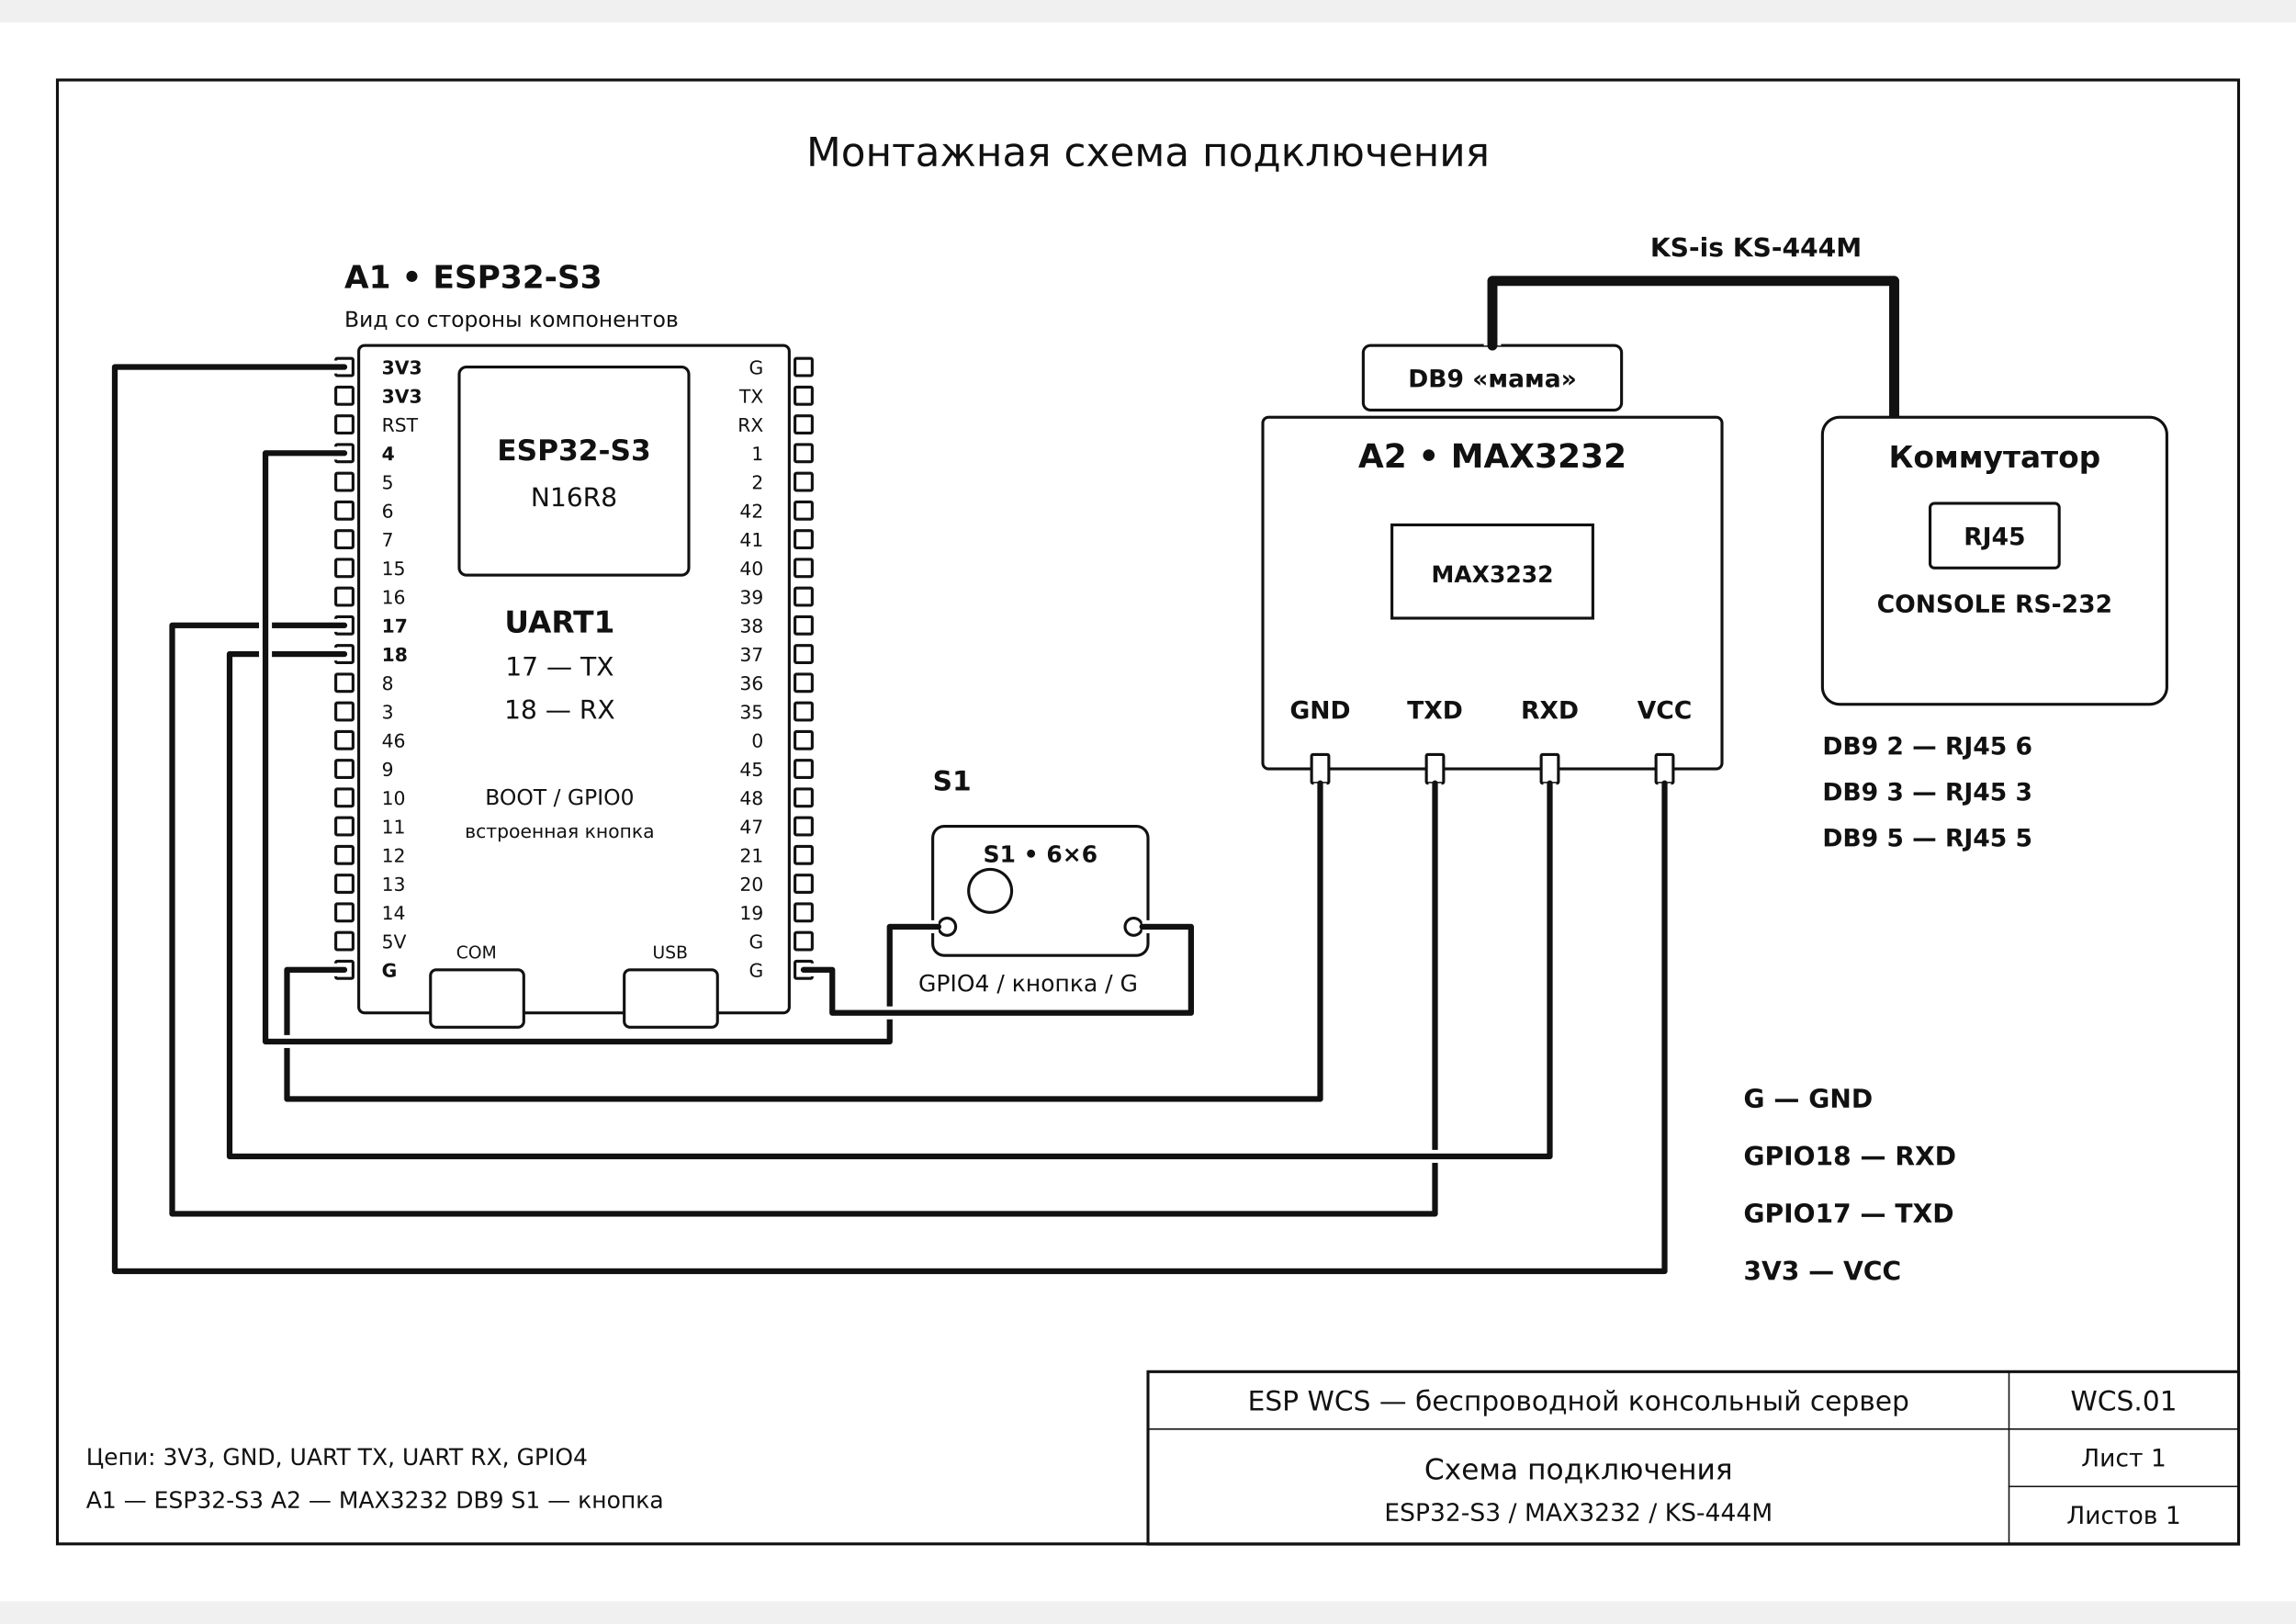
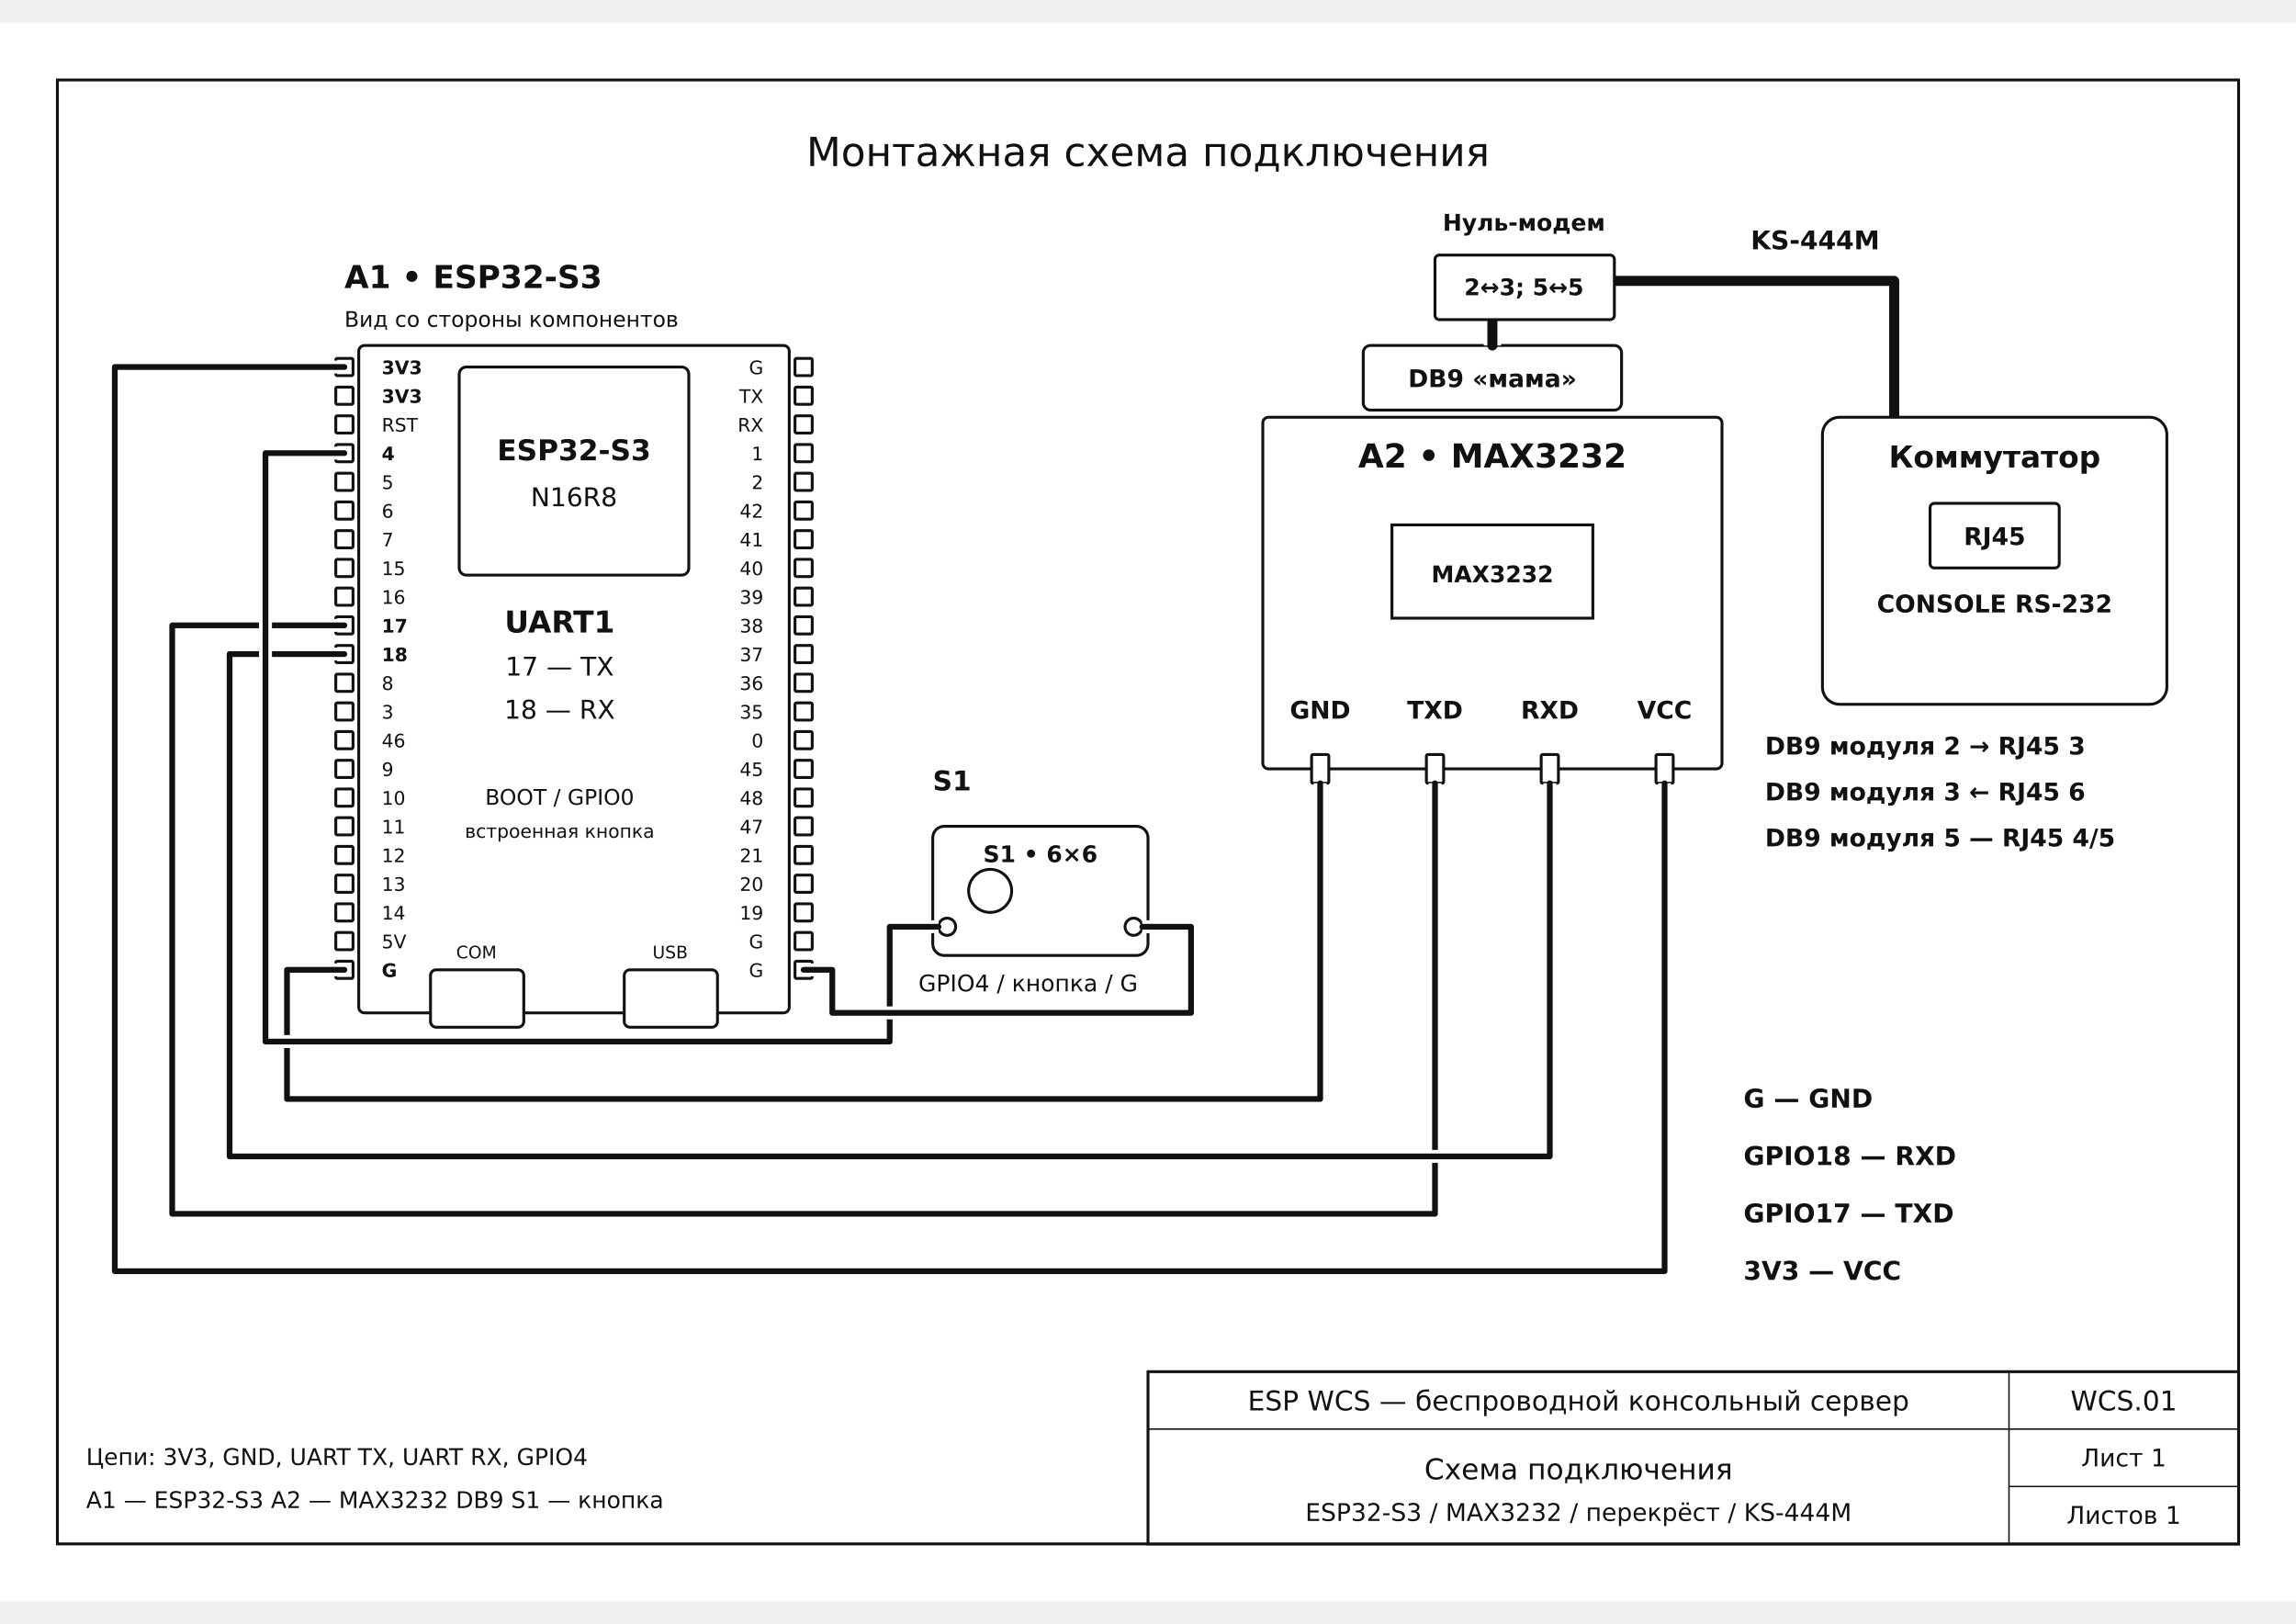
<svg xmlns="http://www.w3.org/2000/svg" width="420mm" height="297mm" viewBox="0 0 1600 1100" role="img" style="background:white">
  <rect width="1600" height="1100" fill="white" />
  <rect x="40" y="40" width="1520" height="1020" rx="0" fill="white" stroke="#111111" stroke-width="2" />
  <text x="800" y="100" font-family="DejaVu Sans, sans-serif" font-size="28" fill="#111111" font-weight="400" text-anchor="middle">Монтажная схема подключения</text>
  <text x="240" y="185" font-family="DejaVu Sans, sans-serif" font-size="22" fill="#111111" font-weight="700" text-anchor="start">A1 • ESP32-S3</text>
  <text x="240" y="212" font-family="DejaVu Sans, sans-serif" font-size="15" fill="#111111" font-weight="400" text-anchor="start">Вид со стороны компонентов</text>
  <rect x="250" y="225" width="300" height="465" rx="4" fill="white" stroke="#111111" stroke-width="2" />
  <rect x="320" y="240" width="160" height="145" rx="5" fill="#ffffff" stroke="#111111" stroke-width="2" />
  <text x="400" y="305" font-family="DejaVu Sans, sans-serif" font-size="20" fill="#111111" font-weight="700" text-anchor="middle">ESP32-S3</text>
  <text x="400" y="337" font-family="DejaVu Sans, sans-serif" font-size="18" fill="#111111" font-weight="400" text-anchor="middle">N16R8</text>
  <rect x="330" y="245" width="140" height="30" rx="2" fill="#ffffff" stroke="#ffffff" stroke-width="2" />
  <rect x="234" y="234" width="12" height="12" rx="1" fill="white" stroke="#111111" stroke-width="2" />
  <rect x="554" y="234" width="12" height="12" rx="1" fill="white" stroke="#111111" stroke-width="2" />
  <text x="266" y="245" font-family="DejaVu Sans, sans-serif" font-size="13" fill="#111111" font-weight="700" text-anchor="start">3V3</text>
  <text x="532" y="245" font-family="DejaVu Sans, sans-serif" font-size="13" fill="#111111" font-weight="400" text-anchor="end">G</text>
  <rect x="234" y="254" width="12" height="12" rx="1" fill="white" stroke="#111111" stroke-width="2" />
  <rect x="554" y="254" width="12" height="12" rx="1" fill="white" stroke="#111111" stroke-width="2" />
  <text x="266" y="265" font-family="DejaVu Sans, sans-serif" font-size="13" fill="#111111" font-weight="700" text-anchor="start">3V3</text>
  <text x="532" y="265" font-family="DejaVu Sans, sans-serif" font-size="13" fill="#111111" font-weight="400" text-anchor="end">TX</text>
  <rect x="234" y="274" width="12" height="12" rx="1" fill="white" stroke="#111111" stroke-width="2" />
  <rect x="554" y="274" width="12" height="12" rx="1" fill="white" stroke="#111111" stroke-width="2" />
  <text x="266" y="285" font-family="DejaVu Sans, sans-serif" font-size="13" fill="#111111" font-weight="400" text-anchor="start">RST</text>
  <text x="532" y="285" font-family="DejaVu Sans, sans-serif" font-size="13" fill="#111111" font-weight="400" text-anchor="end">RX</text>
  <rect x="234" y="294" width="12" height="12" rx="1" fill="white" stroke="#111111" stroke-width="2" />
  <rect x="554" y="294" width="12" height="12" rx="1" fill="white" stroke="#111111" stroke-width="2" />
  <text x="266" y="305" font-family="DejaVu Sans, sans-serif" font-size="13" fill="#111111" font-weight="700" text-anchor="start">4</text>
  <text x="532" y="305" font-family="DejaVu Sans, sans-serif" font-size="13" fill="#111111" font-weight="400" text-anchor="end">1</text>
  <rect x="234" y="314" width="12" height="12" rx="1" fill="white" stroke="#111111" stroke-width="2" />
  <rect x="554" y="314" width="12" height="12" rx="1" fill="white" stroke="#111111" stroke-width="2" />
  <text x="266" y="325" font-family="DejaVu Sans, sans-serif" font-size="13" fill="#111111" font-weight="400" text-anchor="start">5</text>
  <text x="532" y="325" font-family="DejaVu Sans, sans-serif" font-size="13" fill="#111111" font-weight="400" text-anchor="end">2</text>
  <rect x="234" y="334" width="12" height="12" rx="1" fill="white" stroke="#111111" stroke-width="2" />
  <rect x="554" y="334" width="12" height="12" rx="1" fill="white" stroke="#111111" stroke-width="2" />
  <text x="266" y="345" font-family="DejaVu Sans, sans-serif" font-size="13" fill="#111111" font-weight="400" text-anchor="start">6</text>
  <text x="532" y="345" font-family="DejaVu Sans, sans-serif" font-size="13" fill="#111111" font-weight="400" text-anchor="end">42</text>
  <rect x="234" y="354" width="12" height="12" rx="1" fill="white" stroke="#111111" stroke-width="2" />
  <rect x="554" y="354" width="12" height="12" rx="1" fill="white" stroke="#111111" stroke-width="2" />
  <text x="266" y="365" font-family="DejaVu Sans, sans-serif" font-size="13" fill="#111111" font-weight="400" text-anchor="start">7</text>
  <text x="532" y="365" font-family="DejaVu Sans, sans-serif" font-size="13" fill="#111111" font-weight="400" text-anchor="end">41</text>
  <rect x="234" y="374" width="12" height="12" rx="1" fill="white" stroke="#111111" stroke-width="2" />
  <rect x="554" y="374" width="12" height="12" rx="1" fill="white" stroke="#111111" stroke-width="2" />
  <text x="266" y="385" font-family="DejaVu Sans, sans-serif" font-size="13" fill="#111111" font-weight="400" text-anchor="start">15</text>
  <text x="532" y="385" font-family="DejaVu Sans, sans-serif" font-size="13" fill="#111111" font-weight="400" text-anchor="end">40</text>
  <rect x="234" y="394" width="12" height="12" rx="1" fill="white" stroke="#111111" stroke-width="2" />
  <rect x="554" y="394" width="12" height="12" rx="1" fill="white" stroke="#111111" stroke-width="2" />
  <text x="266" y="405" font-family="DejaVu Sans, sans-serif" font-size="13" fill="#111111" font-weight="400" text-anchor="start">16</text>
  <text x="532" y="405" font-family="DejaVu Sans, sans-serif" font-size="13" fill="#111111" font-weight="400" text-anchor="end">39</text>
  <rect x="234" y="414" width="12" height="12" rx="1" fill="white" stroke="#111111" stroke-width="2" />
  <rect x="554" y="414" width="12" height="12" rx="1" fill="white" stroke="#111111" stroke-width="2" />
  <text x="266" y="425" font-family="DejaVu Sans, sans-serif" font-size="13" fill="#111111" font-weight="700" text-anchor="start">17</text>
  <text x="532" y="425" font-family="DejaVu Sans, sans-serif" font-size="13" fill="#111111" font-weight="400" text-anchor="end">38</text>
  <rect x="234" y="434" width="12" height="12" rx="1" fill="white" stroke="#111111" stroke-width="2" />
  <rect x="554" y="434" width="12" height="12" rx="1" fill="white" stroke="#111111" stroke-width="2" />
  <text x="266" y="445" font-family="DejaVu Sans, sans-serif" font-size="13" fill="#111111" font-weight="700" text-anchor="start">18</text>
  <text x="532" y="445" font-family="DejaVu Sans, sans-serif" font-size="13" fill="#111111" font-weight="400" text-anchor="end">37</text>
  <rect x="234" y="454" width="12" height="12" rx="1" fill="white" stroke="#111111" stroke-width="2" />
  <rect x="554" y="454" width="12" height="12" rx="1" fill="white" stroke="#111111" stroke-width="2" />
  <text x="266" y="465" font-family="DejaVu Sans, sans-serif" font-size="13" fill="#111111" font-weight="400" text-anchor="start">8</text>
  <text x="532" y="465" font-family="DejaVu Sans, sans-serif" font-size="13" fill="#111111" font-weight="400" text-anchor="end">36</text>
  <rect x="234" y="474" width="12" height="12" rx="1" fill="white" stroke="#111111" stroke-width="2" />
  <rect x="554" y="474" width="12" height="12" rx="1" fill="white" stroke="#111111" stroke-width="2" />
  <text x="266" y="485" font-family="DejaVu Sans, sans-serif" font-size="13" fill="#111111" font-weight="400" text-anchor="start">3</text>
  <text x="532" y="485" font-family="DejaVu Sans, sans-serif" font-size="13" fill="#111111" font-weight="400" text-anchor="end">35</text>
  <rect x="234" y="494" width="12" height="12" rx="1" fill="white" stroke="#111111" stroke-width="2" />
  <rect x="554" y="494" width="12" height="12" rx="1" fill="white" stroke="#111111" stroke-width="2" />
  <text x="266" y="505" font-family="DejaVu Sans, sans-serif" font-size="13" fill="#111111" font-weight="400" text-anchor="start">46</text>
  <text x="532" y="505" font-family="DejaVu Sans, sans-serif" font-size="13" fill="#111111" font-weight="400" text-anchor="end">0</text>
  <rect x="234" y="514" width="12" height="12" rx="1" fill="white" stroke="#111111" stroke-width="2" />
  <rect x="554" y="514" width="12" height="12" rx="1" fill="white" stroke="#111111" stroke-width="2" />
  <text x="266" y="525" font-family="DejaVu Sans, sans-serif" font-size="13" fill="#111111" font-weight="400" text-anchor="start">9</text>
  <text x="532" y="525" font-family="DejaVu Sans, sans-serif" font-size="13" fill="#111111" font-weight="400" text-anchor="end">45</text>
  <rect x="234" y="534" width="12" height="12" rx="1" fill="white" stroke="#111111" stroke-width="2" />
  <rect x="554" y="534" width="12" height="12" rx="1" fill="white" stroke="#111111" stroke-width="2" />
  <text x="266" y="545" font-family="DejaVu Sans, sans-serif" font-size="13" fill="#111111" font-weight="400" text-anchor="start">10</text>
  <text x="532" y="545" font-family="DejaVu Sans, sans-serif" font-size="13" fill="#111111" font-weight="400" text-anchor="end">48</text>
  <rect x="234" y="554" width="12" height="12" rx="1" fill="white" stroke="#111111" stroke-width="2" />
  <rect x="554" y="554" width="12" height="12" rx="1" fill="white" stroke="#111111" stroke-width="2" />
  <text x="266" y="565" font-family="DejaVu Sans, sans-serif" font-size="13" fill="#111111" font-weight="400" text-anchor="start">11</text>
  <text x="532" y="565" font-family="DejaVu Sans, sans-serif" font-size="13" fill="#111111" font-weight="400" text-anchor="end">47</text>
  <rect x="234" y="574" width="12" height="12" rx="1" fill="white" stroke="#111111" stroke-width="2" />
  <rect x="554" y="574" width="12" height="12" rx="1" fill="white" stroke="#111111" stroke-width="2" />
  <text x="266" y="585" font-family="DejaVu Sans, sans-serif" font-size="13" fill="#111111" font-weight="400" text-anchor="start">12</text>
  <text x="532" y="585" font-family="DejaVu Sans, sans-serif" font-size="13" fill="#111111" font-weight="400" text-anchor="end">21</text>
  <rect x="234" y="594" width="12" height="12" rx="1" fill="white" stroke="#111111" stroke-width="2" />
  <rect x="554" y="594" width="12" height="12" rx="1" fill="white" stroke="#111111" stroke-width="2" />
  <text x="266" y="605" font-family="DejaVu Sans, sans-serif" font-size="13" fill="#111111" font-weight="400" text-anchor="start">13</text>
  <text x="532" y="605" font-family="DejaVu Sans, sans-serif" font-size="13" fill="#111111" font-weight="400" text-anchor="end">20</text>
  <rect x="234" y="614" width="12" height="12" rx="1" fill="white" stroke="#111111" stroke-width="2" />
  <rect x="554" y="614" width="12" height="12" rx="1" fill="white" stroke="#111111" stroke-width="2" />
  <text x="266" y="625" font-family="DejaVu Sans, sans-serif" font-size="13" fill="#111111" font-weight="400" text-anchor="start">14</text>
  <text x="532" y="625" font-family="DejaVu Sans, sans-serif" font-size="13" fill="#111111" font-weight="400" text-anchor="end">19</text>
  <rect x="234" y="634" width="12" height="12" rx="1" fill="white" stroke="#111111" stroke-width="2" />
  <rect x="554" y="634" width="12" height="12" rx="1" fill="white" stroke="#111111" stroke-width="2" />
  <text x="266" y="645" font-family="DejaVu Sans, sans-serif" font-size="13" fill="#111111" font-weight="400" text-anchor="start">5V</text>
  <text x="532" y="645" font-family="DejaVu Sans, sans-serif" font-size="13" fill="#111111" font-weight="400" text-anchor="end">G</text>
  <rect x="234" y="654" width="12" height="12" rx="1" fill="white" stroke="#111111" stroke-width="2" />
  <rect x="554" y="654" width="12" height="12" rx="1" fill="white" stroke="#111111" stroke-width="2" />
  <text x="266" y="665" font-family="DejaVu Sans, sans-serif" font-size="13" fill="#111111" font-weight="700" text-anchor="start">G</text>
  <text x="532" y="665" font-family="DejaVu Sans, sans-serif" font-size="13" fill="#111111" font-weight="400" text-anchor="end">G</text>
  <rect x="300" y="660" width="65" height="40" rx="4" fill="#ffffff" stroke="#111111" stroke-width="2" />
  <rect x="435" y="660" width="65" height="40" rx="4" fill="#ffffff" stroke="#111111" stroke-width="2" />
  <text x="332" y="652" font-family="DejaVu Sans, sans-serif" font-size="12" fill="#111111" font-weight="400" text-anchor="middle">COM</text>
  <text x="467" y="652" font-family="DejaVu Sans, sans-serif" font-size="12" fill="#111111" font-weight="400" text-anchor="middle">USB</text>
  <text x="390" y="425" font-family="DejaVu Sans, sans-serif" font-size="21" fill="#111111" font-weight="700" text-anchor="middle">UART1</text>
  <text x="390" y="455" font-family="DejaVu Sans, sans-serif" font-size="18" fill="#111111" font-weight="400" text-anchor="middle">17 — TX</text>
  <text x="390" y="485" font-family="DejaVu Sans, sans-serif" font-size="18" fill="#111111" font-weight="400" text-anchor="middle">18 — RX</text>
  <text x="390" y="545" font-family="DejaVu Sans, sans-serif" font-size="15" fill="#111111" font-weight="400" text-anchor="middle">BOOT / GPIO0</text>
  <text x="390" y="568" font-family="DejaVu Sans, sans-serif" font-size="13" fill="#111111" font-weight="400" text-anchor="middle">встроенная кнопка</text>
  <rect x="880" y="275" width="320" height="245" rx="4" fill="white" stroke="#111111" stroke-width="2" />
  <text x="1040" y="310" font-family="DejaVu Sans, sans-serif" font-size="23" fill="#111111" font-weight="700" text-anchor="middle">A2 • MAX3232</text>
  <rect x="970" y="350" width="140" height="65" rx="0" fill="white" stroke="#111111" stroke-width="2" />
  <text x="1040" y="390" font-family="DejaVu Sans, sans-serif" font-size="16" fill="#111111" font-weight="700" text-anchor="middle">MAX3232</text>
  <rect x="950" y="225" width="180" height="45" rx="5" fill="#ffffff" stroke="#111111" stroke-width="2" />
  <text x="1040" y="254" font-family="DejaVu Sans, sans-serif" font-size="17" fill="#111111" font-weight="700" text-anchor="middle">DB9 «мама»</text>
  <text x="920" y="485" font-family="DejaVu Sans, sans-serif" font-size="17" fill="#111111" font-weight="700" text-anchor="middle">GND</text>
  <rect x="914" y="510" width="12" height="20" rx="1" fill="white" stroke="#111111" stroke-width="2" />
  <text x="1000" y="485" font-family="DejaVu Sans, sans-serif" font-size="17" fill="#111111" font-weight="700" text-anchor="middle">TXD</text>
  <rect x="994" y="510" width="12" height="20" rx="1" fill="white" stroke="#111111" stroke-width="2" />
  <text x="1080" y="485" font-family="DejaVu Sans, sans-serif" font-size="17" fill="#111111" font-weight="700" text-anchor="middle">RXD</text>
  <rect x="1074" y="510" width="12" height="20" rx="1" fill="white" stroke="#111111" stroke-width="2" />
  <text x="1160" y="485" font-family="DejaVu Sans, sans-serif" font-size="17" fill="#111111" font-weight="700" text-anchor="middle">VCC</text>
  <rect x="1154" y="510" width="12" height="20" rx="1" fill="white" stroke="#111111" stroke-width="2" />
  <polyline points="240,240 80,240 80,870 1160,870 1160,530" fill="none" stroke="white" stroke-width="9" stroke-linejoin="round" />
  <polyline points="240,240 80,240 80,870 1160,870 1160,530" fill="none" stroke="#111111" stroke-width="4" stroke-linejoin="round" stroke-linecap="round" />
  <polyline points="240,420 120,420 120,830 1000,830 1000,530" fill="none" stroke="white" stroke-width="9" stroke-linejoin="round" />
  <polyline points="240,420 120,420 120,830 1000,830 1000,530" fill="none" stroke="#111111" stroke-width="4" stroke-linejoin="round" stroke-linecap="round" />
  <polyline points="240,440 160,440 160,790 1080,790 1080,530" fill="none" stroke="white" stroke-width="9" stroke-linejoin="round" />
  <polyline points="240,440 160,440 160,790 1080,790 1080,530" fill="none" stroke="#111111" stroke-width="4" stroke-linejoin="round" stroke-linecap="round" />
  <polyline points="240,660 200,660 200,750 920,750 920,530" fill="none" stroke="white" stroke-width="9" stroke-linejoin="round" />
  <polyline points="240,660 200,660 200,750 920,750 920,530" fill="none" stroke="#111111" stroke-width="4" stroke-linejoin="round" stroke-linecap="round" />
  <text x="1215" y="876" font-family="DejaVu Sans, sans-serif" font-size="18" fill="#111111" font-weight="700" text-anchor="start">3V3 — VCC</text>
  <text x="1215" y="836" font-family="DejaVu Sans, sans-serif" font-size="18" fill="#111111" font-weight="700" text-anchor="start">GPIO17 — TXD</text>
  <text x="1215" y="796" font-family="DejaVu Sans, sans-serif" font-size="18" fill="#111111" font-weight="700" text-anchor="start">GPIO18 — RXD</text>
  <text x="1215" y="756" font-family="DejaVu Sans, sans-serif" font-size="18" fill="#111111" font-weight="700" text-anchor="start">G — GND</text>
  <rect x="650" y="560" width="150" height="90" rx="8" fill="#ffffff" stroke="#111111" stroke-width="2" />
  <circle cx="690" cy="605" r="15" fill="white" stroke="#111111" stroke-width="2" />
  <circle cx="660" cy="630" r="6" fill="white" stroke="#111111" stroke-width="2" />
  <circle cx="790" cy="630" r="6" fill="white" stroke="#111111" stroke-width="2" />
  <text x="725" y="585" font-family="DejaVu Sans, sans-serif" font-size="16" fill="#111111" font-weight="700" text-anchor="middle">S1 • 6×6</text>
  <polyline points="240,300 185,300 185,710 620,710 620,630 654,630" fill="none" stroke="white" stroke-width="9" stroke-linejoin="round" />
  <polyline points="240,300 185,300 185,710 620,710 620,630 654,630" fill="none" stroke="#111111" stroke-width="4" stroke-linejoin="round" stroke-linecap="round" />
  <polyline points="796,630 830,630 830,690 580,690 580,660 560,660" fill="none" stroke="white" stroke-width="9" stroke-linejoin="round" />
  <polyline points="796,630 830,630 830,690 580,690 580,660 560,660" fill="none" stroke="#111111" stroke-width="4" stroke-linejoin="round" stroke-linecap="round" />
  <text x="650" y="535" font-family="DejaVu Sans, sans-serif" font-size="19" fill="#111111" font-weight="700" text-anchor="start">S1</text>
  <text x="640" y="675" font-family="DejaVu Sans, sans-serif" font-size="16" fill="#111111" font-weight="400" text-anchor="start">GPIO4 / кнопка / G</text>
  <polyline points="1040,225 1040,180 1320,180 1320,275" fill="none" stroke="white" stroke-width="12" stroke-linejoin="round" />
  <polyline points="1040,225 1040,180 1320,180 1320,275" fill="none" stroke="#111111" stroke-width="7" stroke-linejoin="round" stroke-linecap="round" />
-   <text x="1150" y="163" font-family="DejaVu Sans, sans-serif" font-size="18" fill="#111111" font-weight="700" text-anchor="start">KS-is KS-444M</text>
+   <text x="1220" y="158" font-family="DejaVu Sans, sans-serif" font-size="18" fill="#111111" font-weight="700" text-anchor="start">KS-444M</text>
+   <rect x="1000" y="162" width="125" height="45" rx="3" fill="white" stroke="#111111" stroke-width="2" />
+   <text x="1062" y="190" font-family="DejaVu Sans, sans-serif" font-size="16" fill="#111111" font-weight="700" text-anchor="middle">2↔3; 5↔5</text>
+   <text x="1062" y="145" font-family="DejaVu Sans, sans-serif" font-size="16" fill="#111111" font-weight="700" text-anchor="middle">Нуль-модем</text>
  <rect x="1270" y="275" width="240" height="200" rx="12" fill="#ffffff" stroke="#111111" stroke-width="2" />
  <text x="1390" y="310" font-family="DejaVu Sans, sans-serif" font-size="21" fill="#111111" font-weight="700" text-anchor="middle">Коммутатор</text>
  <rect x="1345" y="335" width="90" height="45" rx="3" fill="#ffffff" stroke="#111111" stroke-width="2" />
  <text x="1390" y="364" font-family="DejaVu Sans, sans-serif" font-size="17" fill="#111111" font-weight="700" text-anchor="middle">RJ45</text>
  <text x="1390" y="411" font-family="DejaVu Sans, sans-serif" font-size="17" fill="#111111" font-weight="700" text-anchor="middle">CONSOLE RS-232</text>
-   <text x="1270" y="510" font-family="DejaVu Sans, sans-serif" font-size="17" fill="#111111" font-weight="700" text-anchor="start">DB9 2 — RJ45 6</text>
-   <text x="1270" y="542" font-family="DejaVu Sans, sans-serif" font-size="17" fill="#111111" font-weight="700" text-anchor="start">DB9 3 — RJ45 3</text>
-   <text x="1270" y="574" font-family="DejaVu Sans, sans-serif" font-size="17" fill="#111111" font-weight="700" text-anchor="start">DB9 5 — RJ45 5</text>
+   <text x="1230" y="510" font-family="DejaVu Sans, sans-serif" font-size="17" fill="#111111" font-weight="700" text-anchor="start">DB9 модуля 2 → RJ45 3</text>
+   <text x="1230" y="542" font-family="DejaVu Sans, sans-serif" font-size="17" fill="#111111" font-weight="700" text-anchor="start">DB9 модуля 3 ← RJ45 6</text>
+   <text x="1230" y="574" font-family="DejaVu Sans, sans-serif" font-size="17" fill="#111111" font-weight="700" text-anchor="start">DB9 модуля 5 — RJ45 4/5</text>
  <rect x="800" y="940" width="760" height="120" rx="0" fill="white" stroke="#111111" stroke-width="2" />
  <polyline points="800,980 1560,980" fill="none" stroke="#111111" stroke-width="1" stroke-linejoin="round" stroke-linecap="round" />
  <polyline points="1400,940 1400,1060" fill="none" stroke="#111111" stroke-width="1" stroke-linejoin="round" stroke-linecap="round" />
  <polyline points="1400,1020 1560,1020" fill="none" stroke="#111111" stroke-width="1" stroke-linejoin="round" stroke-linecap="round" />
  <text x="1100" y="967" font-family="DejaVu Sans, sans-serif" font-size="19" fill="#111111" font-weight="400" text-anchor="middle">ESP WCS — беспроводной консольный сервер</text>
  <text x="1100" y="1015" font-family="DejaVu Sans, sans-serif" font-size="20" fill="#111111" font-weight="400" text-anchor="middle">Схема подключения</text>
-   <text x="1100" y="1044" font-family="DejaVu Sans, sans-serif" font-size="17" fill="#111111" font-weight="400" text-anchor="middle">ESP32-S3 / MAX3232 / KS-444M</text>
+   <text x="1100" y="1044" font-family="DejaVu Sans, sans-serif" font-size="17" fill="#111111" font-weight="400" text-anchor="middle">ESP32-S3 / MAX3232 / перекрёст / KS-444M</text>
  <text x="1480" y="967" font-family="DejaVu Sans, sans-serif" font-size="19" fill="#111111" font-weight="400" text-anchor="middle">WCS.01</text>
  <text x="1480" y="1006" font-family="DejaVu Sans, sans-serif" font-size="17" fill="#111111" font-weight="400" text-anchor="middle">Лист 1</text>
  <text x="1480" y="1046" font-family="DejaVu Sans, sans-serif" font-size="17" fill="#111111" font-weight="400" text-anchor="middle">Листов 1</text>
  <text x="60" y="1035" font-family="DejaVu Sans, sans-serif" font-size="16" fill="#111111" font-weight="400" text-anchor="start">A1 — ESP32-S3     A2 — MAX3232 DB9     S1 — кнопка</text>
  <text x="60" y="1005" font-family="DejaVu Sans, sans-serif" font-size="16" fill="#111111" font-weight="400" text-anchor="start">Цепи: 3V3, GND, UART TX, UART RX, GPIO4</text>
</svg>
